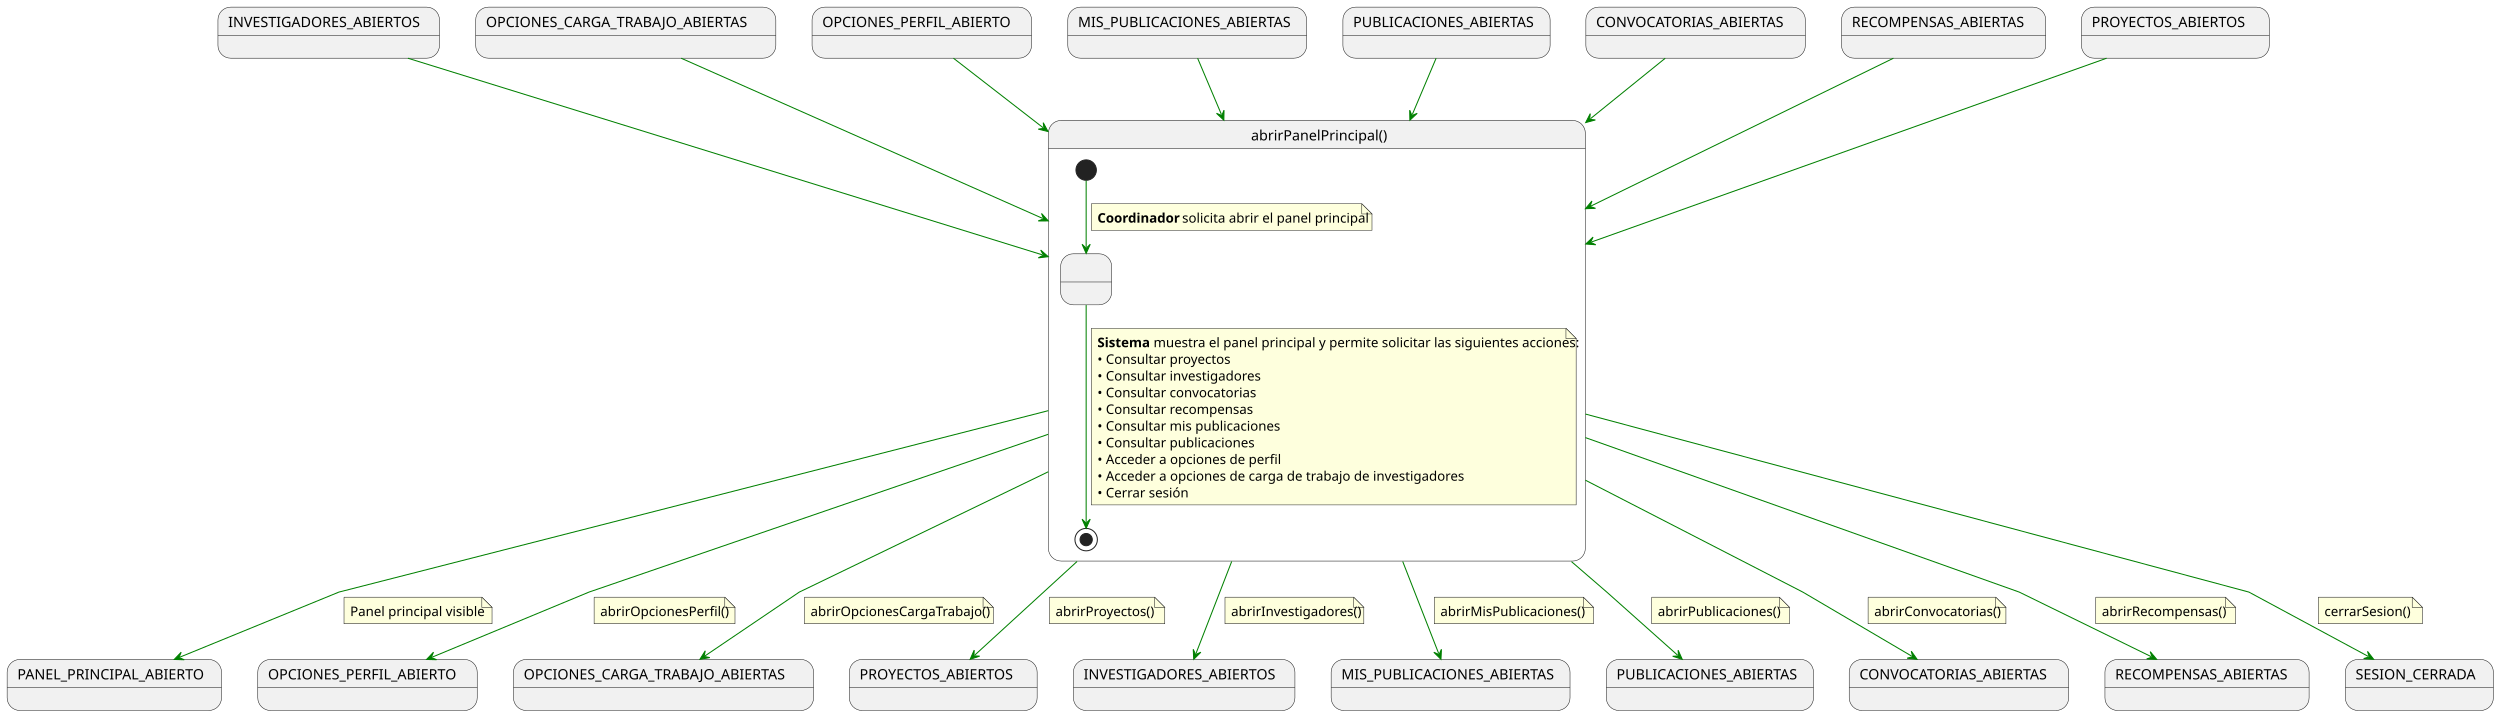
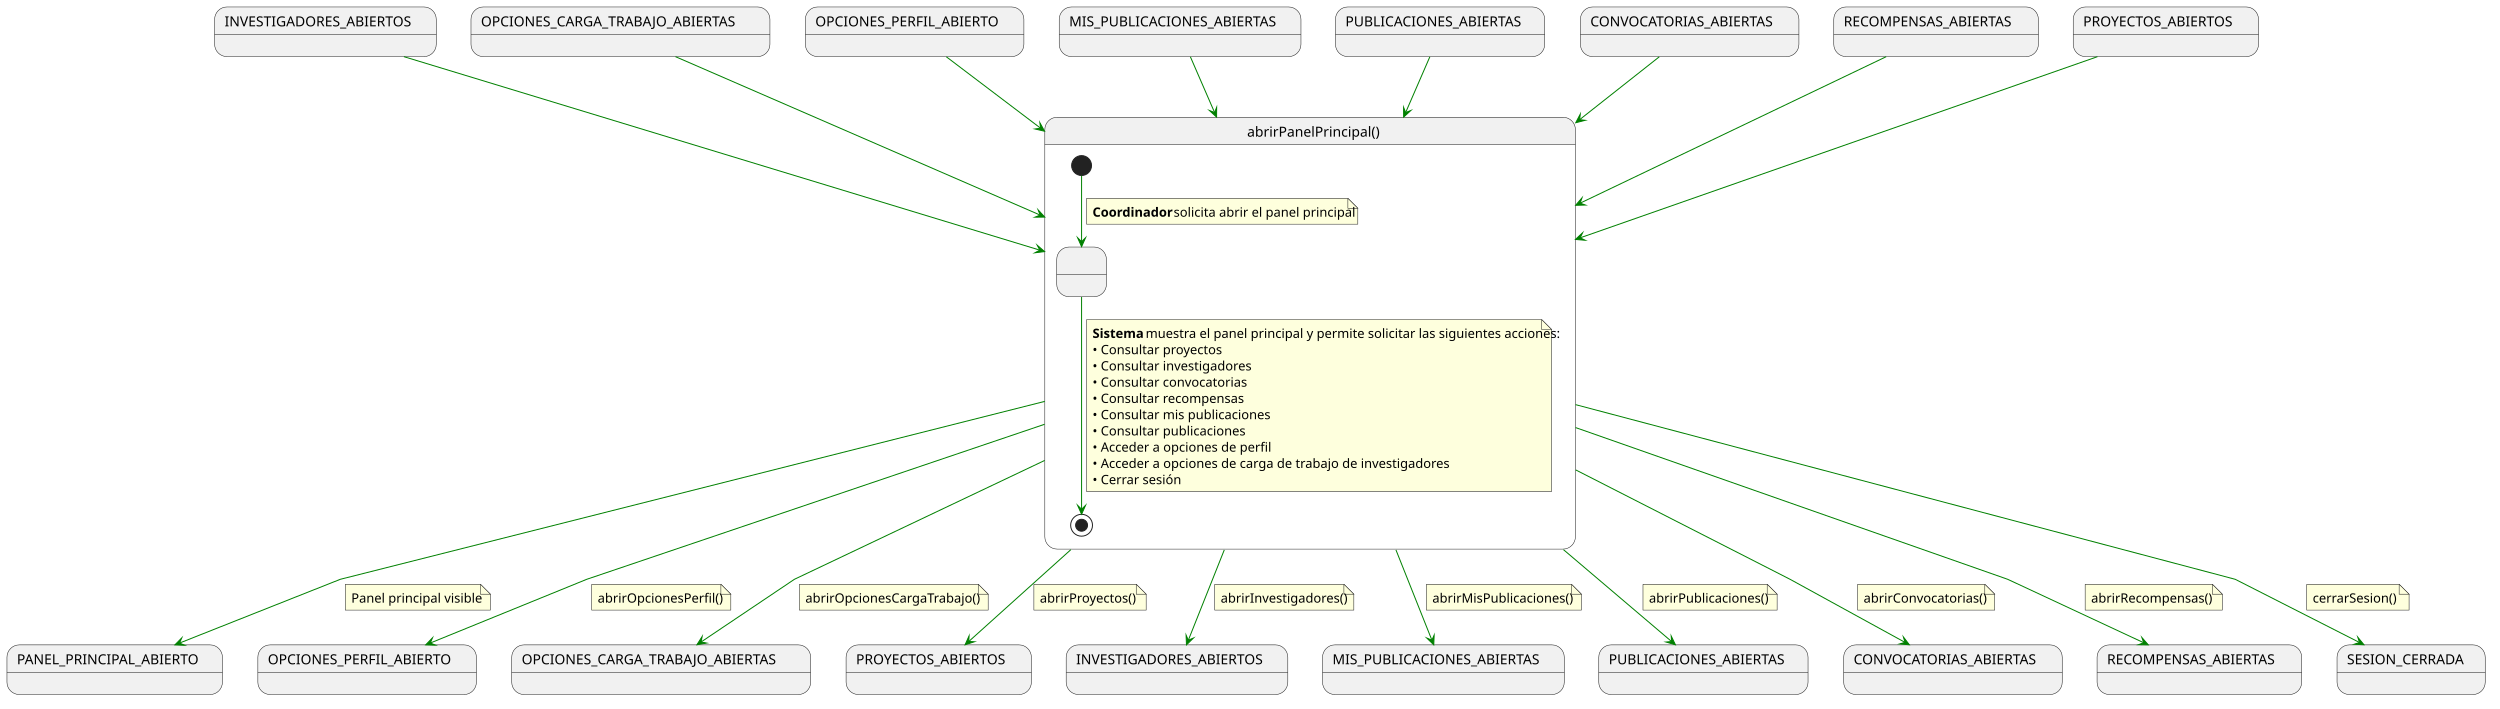
- <svg xmlns="http://www.w3.org/2000/svg" contentStyleType="text/css" height="702px" preserveAspectRatio="none" style="width:2449px;height:702px;background:#FFFFFF;" version="1.1" viewBox="0 0 2449 702" width="2449px" zoomAndPan="magnify">
+ <svg xmlns="http://www.w3.org/2000/svg" contentStyleType="text/css" data-diagram-type="STATE" height="713px" preserveAspectRatio="none" style="width:2516px;height:713px;background:#FFFFFF;" version="1.1" viewBox="0 0 2516 713" width="2516px" zoomAndPan="magnify">
  <defs />
  <g>
-     <g id="in1">
-       <rect fill="#F1F1F1" height="50" rx="12.5" ry="12.5" style="stroke:#181818;stroke-width:0.5;" width="217" x="213.5" y="7" />
-       <line style="stroke:#181818;stroke-width:0.5;" x1="213.5" x2="430.5" y1="34.609" y2="34.609" />
-       <text fill="#000000" font-family="sans-serif" font-size="14" lengthAdjust="spacing" textLength="197" x="223.5" y="26.533">INVESTIGADORES_ABIERTOS</text>
-     </g>
-     <path d="M1039.5,118 L1540.5,118 A12.5,12.5 0 0 1 1553,130.5 L1553,145.609 L1027,145.609 L1027,130.5 A12.5,12.5 0 0 1 1039.5,118 " fill="#F1F1F1" style="stroke:#F1F1F1;stroke-width:1.0;" />
-     <rect fill="none" height="431.609" rx="12.5" ry="12.5" style="stroke:#181818;stroke-width:0.5;" width="526" x="1027" y="118" />
-     <line style="stroke:#181818;stroke-width:0.5;" x1="1027" x2="1553" y1="145.609" y2="145.609" />
-     <text fill="#000000" font-family="sans-serif" font-size="14" lengthAdjust="spacing" textLength="129" x="1225.5" y="137.533">abrirPanelPrincipal()</text>
-     <g id="abrirPanelPrincipal.MostrandoPanel">
-       <rect fill="#F1F1F1" height="50" rx="12.5" ry="12.5" style="stroke:#181818;stroke-width:0.5;" width="50" x="1039" y="248.609" />
-       <line style="stroke:#181818;stroke-width:0.5;" x1="1039" x2="1089" y1="276.219" y2="276.219" />
-       <text fill="#000000" font-family="sans-serif" font-size="14" lengthAdjust="spacing" textLength="4" x="1062" y="268.143"> </text>
-     </g>
-     <ellipse cx="1064" cy="166.609" fill="#222222" rx="10" ry="10" style="stroke:#222222;stroke-width:1.0;" />
-     <ellipse cx="1064" cy="528.609" fill="none" rx="11" ry="11" style="stroke:#222222;stroke-width:1.0;" />
-     <ellipse cx="1064" cy="528.609" fill="#222222" rx="6" ry="6" style="stroke:#222222;stroke-width:1.0;" />
-     <g id="link_*start*abrirPanelPrincipal_MostrandoPanel">
-       <path d="M1064,176.929 C1064,192.789 1064,219.519 1064,242.249 " fill="none" id="*start*abrirPanelPrincipal-to-MostrandoPanel" style="stroke:#008000;stroke-width:1.0;" />
-       <polygon fill="#008000" points="1064,248.249,1068,239.249,1064,243.249,1060,239.249,1064,248.249" style="stroke:#008000;stroke-width:1.0;" />
-       <path d="M1069,199.609 L1069,225.609 L1344,225.609 L1344,209.609 L1334,199.609 L1069,199.609 " fill="#FEFFDD" style="stroke:#181818;stroke-width:0.5;" />
-       <path d="M1334,199.609 L1334,209.609 L1344,209.609 L1334,199.609 " fill="#FEFFDD" style="stroke:#181818;stroke-width:0.5;" />
-       <text fill="#000000" font-family="sans-serif" font-size="13" font-weight="bold" lengthAdjust="spacing" textLength="79" x="1075" y="218.105">Coordinador</text>
-       <text fill="#000000" font-family="sans-serif" font-size="13" lengthAdjust="spacing" textLength="171" x="1158" y="218.105">solicita abrir el panel principal</text>
-     </g>
-     <g id="link_MostrandoPanel_*end*abrirPanelPrincipal">
-       <path d="M1064,298.869 C1064,352.789 1064,474.749 1064,511.549 " fill="none" id="MostrandoPanel-to-*end*abrirPanelPrincipal" style="stroke:#008000;stroke-width:1.0;" />
-       <polygon fill="#008000" points="1064,517.549,1068,508.549,1064,512.549,1060,508.549,1064,517.549" style="stroke:#008000;stroke-width:1.0;" />
-       <path d="M1069,321.609 L1069,494.609 L1544,494.609 L1544,331.609 L1534,321.609 L1069,321.609 " fill="#FEFFDD" style="stroke:#181818;stroke-width:0.5;" />
-       <path d="M1534,321.609 L1534,331.609 L1544,331.609 L1534,321.609 " fill="#FEFFDD" style="stroke:#181818;stroke-width:0.5;" />
-       <text fill="#000000" font-family="sans-serif" font-size="13" font-weight="bold" lengthAdjust="spacing" textLength="51" x="1075" y="340.104">Sistema</text>
-       <text fill="#000000" font-family="sans-serif" font-size="13" lengthAdjust="spacing" textLength="399" x="1130" y="340.104">muestra el panel principal y permite solicitar las siguientes acciones:</text>
-       <text fill="#000000" font-family="sans-serif" font-size="13" lengthAdjust="spacing" textLength="125" x="1075" y="356.456">• Consultar proyectos</text>
-       <text fill="#000000" font-family="sans-serif" font-size="13" lengthAdjust="spacing" textLength="150" x="1075" y="372.808">• Consultar investigadores</text>
-       <text fill="#000000" font-family="sans-serif" font-size="13" lengthAdjust="spacing" textLength="147" x="1075" y="389.159">• Consultar convocatorias</text>
-       <text fill="#000000" font-family="sans-serif" font-size="13" lengthAdjust="spacing" textLength="146" x="1075" y="405.511">• Consultar recompensas</text>
-       <text fill="#000000" font-family="sans-serif" font-size="13" lengthAdjust="spacing" textLength="172" x="1075" y="421.862">• Consultar mis publicaciones</text>
-       <text fill="#000000" font-family="sans-serif" font-size="13" lengthAdjust="spacing" textLength="147" x="1075" y="438.214">• Consultar publicaciones</text>
-       <text fill="#000000" font-family="sans-serif" font-size="13" lengthAdjust="spacing" textLength="173" x="1075" y="454.565">• Acceder a opciones de perfil</text>
-       <text fill="#000000" font-family="sans-serif" font-size="13" lengthAdjust="spacing" textLength="343" x="1075" y="470.917">• Acceder a opciones de carga de trabajo de investigadores</text>
-       <text fill="#000000" font-family="sans-serif" font-size="13" lengthAdjust="spacing" textLength="86" x="1075" y="487.269">• Cerrar sesión</text>
-     </g>
-     <g id="in2">
-       <rect fill="#F1F1F1" height="50" rx="12.5" ry="12.5" style="stroke:#181818;stroke-width:0.5;" width="294" x="466" y="7" />
-       <line style="stroke:#181818;stroke-width:0.5;" x1="466" x2="760" y1="34.609" y2="34.609" />
-       <text fill="#000000" font-family="sans-serif" font-size="14" lengthAdjust="spacing" textLength="274" x="476" y="26.533">OPCIONES_CARGA_TRABAJO_ABIERTAS</text>
-     </g>
-     <g id="in3">
-       <rect fill="#F1F1F1" height="50" rx="12.5" ry="12.5" style="stroke:#181818;stroke-width:0.5;" width="215" x="795.5" y="7" />
-       <line style="stroke:#181818;stroke-width:0.5;" x1="795.5" x2="1010.5" y1="34.609" y2="34.609" />
-       <text fill="#000000" font-family="sans-serif" font-size="14" lengthAdjust="spacing" textLength="195" x="805.5" y="26.533">OPCIONES_PERFIL_ABIERTO</text>
-     </g>
-     <g id="in4">
-       <rect fill="#F1F1F1" height="50" rx="12.5" ry="12.5" style="stroke:#181818;stroke-width:0.5;" width="234" x="1046" y="7" />
-       <line style="stroke:#181818;stroke-width:0.5;" x1="1046" x2="1280" y1="34.609" y2="34.609" />
-       <text fill="#000000" font-family="sans-serif" font-size="14" lengthAdjust="spacing" textLength="214" x="1056" y="26.533">MIS_PUBLICACIONES_ABIERTAS</text>
-     </g>
-     <g id="in5">
-       <rect fill="#F1F1F1" height="50" rx="12.5" ry="12.5" style="stroke:#181818;stroke-width:0.5;" width="203" x="1315.5" y="7" />
-       <line style="stroke:#181818;stroke-width:0.5;" x1="1315.5" x2="1518.5" y1="34.609" y2="34.609" />
-       <text fill="#000000" font-family="sans-serif" font-size="14" lengthAdjust="spacing" textLength="183" x="1325.5" y="26.533">PUBLICACIONES_ABIERTAS</text>
-     </g>
-     <g id="in6">
-       <rect fill="#F1F1F1" height="50" rx="12.5" ry="12.5" style="stroke:#181818;stroke-width:0.5;" width="215" x="1553.5" y="7" />
-       <line style="stroke:#181818;stroke-width:0.5;" x1="1553.5" x2="1768.5" y1="34.609" y2="34.609" />
-       <text fill="#000000" font-family="sans-serif" font-size="14" lengthAdjust="spacing" textLength="195" x="1563.5" y="26.533">CONVOCATORIAS_ABIERTAS</text>
-     </g>
-     <g id="in7">
-       <rect fill="#F1F1F1" height="50" rx="12.5" ry="12.5" style="stroke:#181818;stroke-width:0.5;" width="200" x="1804" y="7" />
-       <line style="stroke:#181818;stroke-width:0.5;" x1="1804" x2="2004" y1="34.609" y2="34.609" />
-       <text fill="#000000" font-family="sans-serif" font-size="14" lengthAdjust="spacing" textLength="180" x="1814" y="26.533">RECOMPENSAS_ABIERTAS</text>
-     </g>
-     <g id="in8">
-       <rect fill="#F1F1F1" height="50" rx="12.5" ry="12.5" style="stroke:#181818;stroke-width:0.5;" width="184" x="2039" y="7" />
-       <line style="stroke:#181818;stroke-width:0.5;" x1="2039" x2="2223" y1="34.609" y2="34.609" />
-       <text fill="#000000" font-family="sans-serif" font-size="14" lengthAdjust="spacing" textLength="164" x="2049" y="26.533">PROYECTOS_ABIERTOS</text>
-     </g>
-     <g id="PANEL_PRINCIPAL_ABIERTO">
-       <rect fill="#F1F1F1" height="50" rx="12.5" ry="12.5" style="stroke:#181818;stroke-width:0.5;" width="210" x="7" y="646" />
-       <line style="stroke:#181818;stroke-width:0.5;" x1="7" x2="217" y1="673.609" y2="673.609" />
-       <text fill="#000000" font-family="sans-serif" font-size="14" lengthAdjust="spacing" textLength="190" x="17" y="665.533">PANEL_PRINCIPAL_ABIERTO</text>
-     </g>
-     <g id="OPCIONES_PERFIL_ABIERTO">
-       <rect fill="#F1F1F1" height="50" rx="12.5" ry="12.5" style="stroke:#181818;stroke-width:0.5;" width="215" x="252.5" y="646" />
-       <line style="stroke:#181818;stroke-width:0.5;" x1="252.5" x2="467.5" y1="673.609" y2="673.609" />
-       <text fill="#000000" font-family="sans-serif" font-size="14" lengthAdjust="spacing" textLength="195" x="262.5" y="665.533">OPCIONES_PERFIL_ABIERTO</text>
-     </g>
-     <g id="OPCIONES_CARGA_TRABAJO_ABIERTAS">
-       <rect fill="#F1F1F1" height="50" rx="12.5" ry="12.5" style="stroke:#181818;stroke-width:0.5;" width="294" x="503" y="646" />
-       <line style="stroke:#181818;stroke-width:0.5;" x1="503" x2="797" y1="673.609" y2="673.609" />
-       <text fill="#000000" font-family="sans-serif" font-size="14" lengthAdjust="spacing" textLength="274" x="513" y="665.533">OPCIONES_CARGA_TRABAJO_ABIERTAS</text>
-     </g>
-     <g id="PROYECTOS_ABIERTOS">
-       <rect fill="#F1F1F1" height="50" rx="12.5" ry="12.5" style="stroke:#181818;stroke-width:0.5;" width="184" x="832" y="646" />
-       <line style="stroke:#181818;stroke-width:0.5;" x1="832" x2="1016" y1="673.609" y2="673.609" />
-       <text fill="#000000" font-family="sans-serif" font-size="14" lengthAdjust="spacing" textLength="164" x="842" y="665.533">PROYECTOS_ABIERTOS</text>
-     </g>
-     <g id="INVESTIGADORES_ABIERTOS">
-       <rect fill="#F1F1F1" height="50" rx="12.5" ry="12.5" style="stroke:#181818;stroke-width:0.5;" width="217" x="1051.5" y="646" />
-       <line style="stroke:#181818;stroke-width:0.5;" x1="1051.5" x2="1268.5" y1="673.609" y2="673.609" />
-       <text fill="#000000" font-family="sans-serif" font-size="14" lengthAdjust="spacing" textLength="197" x="1061.5" y="665.533">INVESTIGADORES_ABIERTOS</text>
-     </g>
-     <g id="MIS_PUBLICACIONES_ABIERTAS">
-       <rect fill="#F1F1F1" height="50" rx="12.5" ry="12.5" style="stroke:#181818;stroke-width:0.5;" width="234" x="1304" y="646" />
-       <line style="stroke:#181818;stroke-width:0.5;" x1="1304" x2="1538" y1="673.609" y2="673.609" />
-       <text fill="#000000" font-family="sans-serif" font-size="14" lengthAdjust="spacing" textLength="214" x="1314" y="665.533">MIS_PUBLICACIONES_ABIERTAS</text>
-     </g>
-     <g id="PUBLICACIONES_ABIERTAS">
-       <rect fill="#F1F1F1" height="50" rx="12.5" ry="12.5" style="stroke:#181818;stroke-width:0.5;" width="203" x="1573.5" y="646" />
-       <line style="stroke:#181818;stroke-width:0.5;" x1="1573.5" x2="1776.5" y1="673.609" y2="673.609" />
-       <text fill="#000000" font-family="sans-serif" font-size="14" lengthAdjust="spacing" textLength="183" x="1583.5" y="665.533">PUBLICACIONES_ABIERTAS</text>
-     </g>
-     <g id="CONVOCATORIAS_ABIERTAS">
-       <rect fill="#F1F1F1" height="50" rx="12.5" ry="12.5" style="stroke:#181818;stroke-width:0.5;" width="215" x="1811.5" y="646" />
-       <line style="stroke:#181818;stroke-width:0.5;" x1="1811.5" x2="2026.5" y1="673.609" y2="673.609" />
-       <text fill="#000000" font-family="sans-serif" font-size="14" lengthAdjust="spacing" textLength="195" x="1821.5" y="665.533">CONVOCATORIAS_ABIERTAS</text>
-     </g>
-     <g id="RECOMPENSAS_ABIERTAS">
-       <rect fill="#F1F1F1" height="50" rx="12.5" ry="12.5" style="stroke:#181818;stroke-width:0.5;" width="200" x="2062" y="646" />
-       <line style="stroke:#181818;stroke-width:0.5;" x1="2062" x2="2262" y1="673.609" y2="673.609" />
-       <text fill="#000000" font-family="sans-serif" font-size="14" lengthAdjust="spacing" textLength="180" x="2072" y="665.533">RECOMPENSAS_ABIERTAS</text>
-     </g>
-     <g id="SESION_CERRADA">
-       <rect fill="#F1F1F1" height="50" rx="12.5" ry="12.5" style="stroke:#181818;stroke-width:0.5;" width="145" x="2297.5" y="646" />
-       <line style="stroke:#181818;stroke-width:0.5;" x1="2297.5" x2="2442.5" y1="673.609" y2="673.609" />
-       <text fill="#000000" font-family="sans-serif" font-size="14" lengthAdjust="spacing" textLength="125" x="2307.5" y="665.533">SESION_CERRADA</text>
-     </g>
-     <g id="link_in1_abrirPanelPrincipal">
-       <path d="M399.58,57.04 C534,98.7 810.299,184.334 1021.149,249.674 " fill="none" id="in1-to-abrirPanelPrincipal" style="stroke:#008000;stroke-width:1.0;" />
-       <polygon fill="#008000" points="1026.88,251.45,1019.467,244.965,1022.104,249.97,1017.099,252.607,1026.88,251.45" style="stroke:#008000;stroke-width:1.0;" />
-     </g>
-     <g id="link_in2_abrirPanelPrincipal">
-       <path d="M667.26,57.04 C745.23,91.59 888.725,155.179 1021.414,213.979 " fill="none" id="in2-to-abrirPanelPrincipal" style="stroke:#008000;stroke-width:1.0;" />
-       <polygon fill="#008000" points="1026.9,216.41,1020.292,209.107,1022.329,214.384,1017.051,216.421,1026.9,216.41" style="stroke:#008000;stroke-width:1.0;" />
-     </g>
-     <g id="link_in3_abrirPanelPrincipal">
-       <path d="M934.02,57.04 C956.62,74.56 984.908,96.494 1021.878,125.154 " fill="none" id="in3-to-abrirPanelPrincipal" style="stroke:#008000;stroke-width:1.0;" />
-       <polygon fill="#008000" points="1026.62,128.83,1021.958,120.154,1022.668,125.767,1017.056,126.477,1026.62,128.83" style="stroke:#008000;stroke-width:1.0;" />
-     </g>
-     <g id="link_in4_abrirPanelPrincipal">
-       <path d="M1173.18,57.04 C1179.62,72.27 1186.323,88.074 1196.533,112.214 " fill="none" id="in4-to-abrirPanelPrincipal" style="stroke:#008000;stroke-width:1.0;" />
-       <polygon fill="#008000" points="1198.87,117.74,1199.048,107.893,1196.922,113.135,1191.68,111.009,1198.87,117.74" style="stroke:#008000;stroke-width:1.0;" />
-     </g>
-     <g id="link_in5_abrirPanelPrincipal">
-       <path d="M1406.82,57.04 C1400.38,72.27 1393.677,88.074 1383.467,112.214 " fill="none" id="in5-to-abrirPanelPrincipal" style="stroke:#008000;stroke-width:1.0;" />
-       <polygon fill="#008000" points="1381.13,117.74,1388.32,111.009,1383.078,113.135,1380.952,107.893,1381.13,117.74" style="stroke:#008000;stroke-width:1.0;" />
-     </g>
-     <g id="link_in6_abrirPanelPrincipal">
-       <path d="M1631.27,57.04 C1611.84,72.75 1589.025,91.197 1558.005,116.287 " fill="none" id="in6-to-abrirPanelPrincipal" style="stroke:#008000;stroke-width:1.0;" />
-       <polygon fill="#008000" points="1553.34,120.06,1562.853,117.51,1557.227,116.916,1557.822,111.29,1553.34,120.06" style="stroke:#008000;stroke-width:1.0;" />
-     </g>
-     <g id="link_in7_abrirPanelPrincipal">
-       <path d="M1854.79,57.04 C1788.84,89.27 1672.271,146.226 1558.521,201.806 " fill="none" id="in7-to-abrirPanelPrincipal" style="stroke:#008000;stroke-width:1.0;" />
-       <polygon fill="#008000" points="1553.13,204.44,1562.972,204.083,1557.622,202.245,1559.46,196.895,1553.13,204.44" style="stroke:#008000;stroke-width:1.0;" />
-     </g>
-     <g id="link_in8_abrirPanelPrincipal">
-       <path d="M2063.6,57.04 C1954.07,96.11 1737.401,173.404 1559.081,237.014 " fill="none" id="in8-to-abrirPanelPrincipal" style="stroke:#008000;stroke-width:1.0;" />
-       <polygon fill="#008000" points="1553.43,239.03,1563.251,239.774,1558.139,237.35,1560.563,232.239,1553.43,239.03" style="stroke:#008000;stroke-width:1.0;" />
-     </g>
-     <g id="link_abrirPanelPrincipal_PANEL_PRINCIPAL_ABIERTO">
-       <path d="M1026.96,402.27 C743.35,474.8 332,580 332,580 C332,580 241.393,617.068 176.223,643.728 " fill="none" id="abrirPanelPrincipal-to-PANEL_PRINCIPAL_ABIERTO" style="stroke:#008000;stroke-width:1.0;" />
-       <polygon fill="#008000" points="170.67,646,180.514,646.295,175.298,644.107,177.485,638.89,170.67,646" style="stroke:#008000;stroke-width:1.0;" />
-       <path d="M337,585 L337,611 L482,611 L482,595 L472,585 L337,585 " fill="#FEFFDD" style="stroke:#181818;stroke-width:0.5;" />
-       <path d="M472,585 L472,595 L482,595 L472,585 " fill="#FEFFDD" style="stroke:#181818;stroke-width:0.5;" />
-       <text fill="#000000" font-family="sans-serif" font-size="13" lengthAdjust="spacing" textLength="124" x="343" y="603.495">Panel principal visible</text>
-     </g>
-     <g id="link_abrirPanelPrincipal_OPCIONES_PERFIL_ABIERTO">
-       <path d="M1026.78,425.45 C823.63,495.25 577,580 577,580 C577,580 487.692,617.041 423.412,643.701 " fill="none" id="abrirPanelPrincipal-to-OPCIONES_PERFIL_ABIERTO" style="stroke:#008000;stroke-width:1.0;" />
-       <polygon fill="#008000" points="417.87,646,427.716,646.247,422.488,644.085,424.651,638.857,417.87,646" style="stroke:#008000;stroke-width:1.0;" />
-       <path d="M582,585 L582,611 L720,611 L720,595 L710,585 L582,585 " fill="#FEFFDD" style="stroke:#181818;stroke-width:0.5;" />
-       <path d="M710,585 L710,595 L720,595 L710,585 " fill="#FEFFDD" style="stroke:#181818;stroke-width:0.5;" />
-       <text fill="#000000" font-family="sans-serif" font-size="13" lengthAdjust="spacing" textLength="117" x="588" y="603.495">abrirOpcionesPerfil()</text>
-     </g>
-     <g id="link_abrirPanelPrincipal_OPCIONES_CARGA_TRABAJO_ABIERTAS">
-       <path d="M1026.85,462.16 C903.4,521.82 783,580 783,580 C783,580 730.009,615.857 690.609,642.518 " fill="none" id="abrirPanelPrincipal-to-OPCIONES_CARGA_TRABAJO_ABIERTAS" style="stroke:#008000;stroke-width:1.0;" />
-       <polygon fill="#008000" points="685.64,645.88,695.336,644.149,689.781,643.078,690.852,637.523,685.64,645.88" style="stroke:#008000;stroke-width:1.0;" />
-       <path d="M788,585 L788,611 L973,611 L973,595 L963,585 L788,585 " fill="#FEFFDD" style="stroke:#181818;stroke-width:0.5;" />
-       <path d="M963,585 L963,595 L973,595 L963,585 " fill="#FEFFDD" style="stroke:#181818;stroke-width:0.5;" />
-       <text fill="#000000" font-family="sans-serif" font-size="13" lengthAdjust="spacing" textLength="164" x="794" y="603.495">abrirOpcionesCargaTrabajo()</text>
-     </g>
-     <g id="link_abrirPanelPrincipal_PROYECTOS_ABIERTOS">
-       <path d="M1055.1,550 C1012.78,588.74 978.926,619.729 954.806,641.809 " fill="none" id="abrirPanelPrincipal-to-PROYECTOS_ABIERTOS" style="stroke:#008000;stroke-width:1.0;" />
-       <polygon fill="#008000" points="950.38,645.86,959.719,642.733,954.068,642.484,954.318,636.832,950.38,645.86" style="stroke:#008000;stroke-width:1.0;" />
-       <path d="M1028,585 L1028,611 L1141,611 L1141,595 L1131,585 L1028,585 " fill="#FEFFDD" style="stroke:#181818;stroke-width:0.5;" />
-       <path d="M1131,585 L1131,595 L1141,595 L1131,585 " fill="#FEFFDD" style="stroke:#181818;stroke-width:0.5;" />
-       <text fill="#000000" font-family="sans-serif" font-size="13" lengthAdjust="spacing" textLength="92" x="1034" y="603.495">abrirProyectos()</text>
-     </g>
-     <g id="link_abrirPanelPrincipal_INVESTIGADORES_ABIERTOS">
-       <path d="M1206.57,550 C1191.53,588.74 1180.111,618.187 1171.541,640.266 " fill="none" id="abrirPanelPrincipal-to-INVESTIGADORES_ABIERTOS" style="stroke:#008000;stroke-width:1.0;" />
-       <polygon fill="#008000" points="1169.37,645.86,1176.355,638.917,1171.179,641.199,1168.898,636.023,1169.37,645.86" style="stroke:#008000;stroke-width:1.0;" />
-       <path d="M1200,585 L1200,611 L1336,611 L1336,595 L1326,585 L1200,585 " fill="#FEFFDD" style="stroke:#181818;stroke-width:0.5;" />
-       <path d="M1326,585 L1326,595 L1336,595 L1326,585 " fill="#FEFFDD" style="stroke:#181818;stroke-width:0.5;" />
-       <text fill="#000000" font-family="sans-serif" font-size="13" lengthAdjust="spacing" textLength="115" x="1206" y="603.495">abrirInvestigadores()</text>
-     </g>
-     <g id="link_abrirPanelPrincipal_MIS_PUBLICACIONES_ABIERTAS">
-       <path d="M1374.08,550 C1389.22,588.74 1400.746,618.192 1409.376,640.272 " fill="none" id="abrirPanelPrincipal-to-MIS_PUBLICACIONES_ABIERTAS" style="stroke:#008000;stroke-width:1.0;" />
-       <polygon fill="#008000" points="1411.56,645.86,1412.009,636.021,1409.74,641.203,1404.558,638.934,1411.56,645.86" style="stroke:#008000;stroke-width:1.0;" />
-       <path d="M1405,585 L1405,611 L1561,611 L1561,595 L1551,585 L1405,585 " fill="#FEFFDD" style="stroke:#181818;stroke-width:0.5;" />
-       <path d="M1551,585 L1551,595 L1561,595 L1551,585 " fill="#FEFFDD" style="stroke:#181818;stroke-width:0.5;" />
-       <text fill="#000000" font-family="sans-serif" font-size="13" lengthAdjust="spacing" textLength="135" x="1411" y="603.495">abrirMisPublicaciones()</text>
-     </g>
-     <g id="link_abrirPanelPrincipal_PUBLICACIONES_ABIERTAS">
-       <path d="M1539.46,550.2 C1560.53,568.38 1574,580 1574,580 C1574,580 1613.541,615.228 1643.451,641.888 " fill="none" id="abrirPanelPrincipal-to-PUBLICACIONES_ABIERTAS" style="stroke:#008000;stroke-width:1.0;" />
-       <polygon fill="#008000" points="1647.93,645.88,1643.873,636.905,1644.197,642.553,1638.55,642.878,1647.93,645.88" style="stroke:#008000;stroke-width:1.0;" />
-       <path d="M1618,585 L1618,611 L1753,611 L1753,595 L1743,585 L1618,585 " fill="#FEFFDD" style="stroke:#181818;stroke-width:0.5;" />
-       <path d="M1743,585 L1743,595 L1753,595 L1743,585 " fill="#FEFFDD" style="stroke:#181818;stroke-width:0.5;" />
-       <text fill="#000000" font-family="sans-serif" font-size="13" lengthAdjust="spacing" textLength="114" x="1624" y="603.495">abrirPublicaciones()</text>
-     </g>
-     <g id="link_abrirPanelPrincipal_CONVOCATORIAS_ABIERTAS">
-       <path d="M1553.06,470.4 C1663.15,527.06 1766,580 1766,580 C1766,580 1827.508,616.178 1872.829,642.838 " fill="none" id="abrirPanelPrincipal-to-CONVOCATORIAS_ABIERTAS" style="stroke:#008000;stroke-width:1.0;" />
-       <polygon fill="#008000" points="1878,645.88,1872.271,637.869,1873.69,643.345,1868.215,644.764,1878,645.88" style="stroke:#008000;stroke-width:1.0;" />
-       <path d="M1830,585 L1830,611 L1965,611 L1965,595 L1955,585 L1830,585 " fill="#FEFFDD" style="stroke:#181818;stroke-width:0.5;" />
-       <path d="M1955,585 L1955,595 L1965,595 L1955,585 " fill="#FEFFDD" style="stroke:#181818;stroke-width:0.5;" />
-       <text fill="#000000" font-family="sans-serif" font-size="13" lengthAdjust="spacing" textLength="114" x="1836" y="603.495">abrirConvocatorias()</text>
-     </g>
-     <g id="link_abrirPanelPrincipal_RECOMPENSAS_ABIERTAS">
-       <path d="M1553.05,428.67 C1747.27,497.84 1978,580 1978,580 C1978,580 2052.8,616.583 2107.3,643.244 " fill="none" id="abrirPanelPrincipal-to-RECOMPENSAS_ABIERTAS" style="stroke:#008000;stroke-width:1.0;" />
-       <polygon fill="#008000" points="2112.69,645.88,2106.363,638.332,2108.199,643.683,2102.848,645.518,2112.69,645.88" style="stroke:#008000;stroke-width:1.0;" />
-       <path d="M2053,585 L2053,611 L2190,611 L2190,595 L2180,585 L2053,585 " fill="#FEFFDD" style="stroke:#181818;stroke-width:0.5;" />
-       <path d="M2180,585 L2180,595 L2190,595 L2180,585 " fill="#FEFFDD" style="stroke:#181818;stroke-width:0.5;" />
-       <text fill="#000000" font-family="sans-serif" font-size="13" lengthAdjust="spacing" textLength="116" x="2059" y="603.495">abrirRecompensas()</text>
-     </g>
-     <g id="link_abrirPanelPrincipal_SESION_CERRADA">
-       <path d="M1553.16,405.62 C1822.86,477.99 2203,580 2203,580 C2203,580 2270.498,616.374 2319.968,643.034 " fill="none" id="abrirPanelPrincipal-to-SESION_CERRADA" style="stroke:#008000;stroke-width:1.0;" />
-       <polygon fill="#008000" points="2325.25,645.88,2319.225,638.089,2320.849,643.508,2315.43,645.132,2325.25,645.88" style="stroke:#008000;stroke-width:1.0;" />
-       <path d="M2271,585 L2271,611 L2373,611 L2373,595 L2363,585 L2271,585 " fill="#FEFFDD" style="stroke:#181818;stroke-width:0.5;" />
-       <path d="M2363,585 L2363,595 L2373,595 L2363,585 " fill="#FEFFDD" style="stroke:#181818;stroke-width:0.5;" />
-       <text fill="#000000" font-family="sans-serif" font-size="13" lengthAdjust="spacing" textLength="81" x="2277" y="603.495">cerrarSesion()</text>
+     <g class="entity" data-qualified-name="in1" data-source-line="3" id="ent0001">
+       <rect fill="#F1F1F1" height="50" rx="12.5" ry="12.5" style="stroke:#181818;stroke-width:0.5;" width="223.048" x="216" y="7" />
+       <line style="stroke:#181818;stroke-width:0.5;" x1="216" x2="439.048" y1="34.609" y2="34.609" />
+       <text fill="#000000" font-family="sans-serif" font-size="14" lengthAdjust="spacing" textLength="203.048" x="226" y="26.533">INVESTIGADORES_ABIERTOS</text>
+     </g>
+     <g class="entity" data-qualified-name="in2" data-source-line="6" id="ent0002">
+       <rect fill="#F1F1F1" height="50" rx="12.5" ry="12.5" style="stroke:#181818;stroke-width:0.5;" width="300.854" x="474" y="7" />
+       <line style="stroke:#181818;stroke-width:0.5;" x1="474" x2="774.855" y1="34.609" y2="34.609" />
+       <text fill="#000000" font-family="sans-serif" font-size="14" lengthAdjust="spacing" textLength="280.854" x="484" y="26.533">OPCIONES_CARGA_TRABAJO_ABIERTAS</text>
+     </g>
+     <g class="entity" data-qualified-name="in3" data-source-line="9" id="ent0003">
+       <rect fill="#F1F1F1" height="50" rx="12.5" ry="12.5" style="stroke:#181818;stroke-width:0.5;" width="219.944" x="810.5" y="7" />
+       <line style="stroke:#181818;stroke-width:0.5;" x1="810.5" x2="1030.444" y1="34.609" y2="34.609" />
+       <text fill="#000000" font-family="sans-serif" font-size="14" lengthAdjust="spacing" textLength="199.944" x="820.5" y="26.533">OPCIONES_PERFIL_ABIERTO</text>
+     </g>
+     <g class="entity" data-qualified-name="in4" data-source-line="12" id="ent0004">
+       <rect fill="#F1F1F1" height="50" rx="12.5" ry="12.5" style="stroke:#181818;stroke-width:0.5;" width="243.289" x="1066" y="7" />
+       <line style="stroke:#181818;stroke-width:0.5;" x1="1066" x2="1309.289" y1="34.609" y2="34.609" />
+       <text fill="#000000" font-family="sans-serif" font-size="14" lengthAdjust="spacing" textLength="223.289" x="1076" y="26.533">MIS_PUBLICACIONES_ABIERTAS</text>
+     </g>
+     <g class="entity" data-qualified-name="in5" data-source-line="15" id="ent0005">
+       <rect fill="#F1F1F1" height="50" rx="12.5" ry="12.5" style="stroke:#181818;stroke-width:0.5;" width="210.613" x="1344" y="7" />
+       <line style="stroke:#181818;stroke-width:0.5;" x1="1344" x2="1554.613" y1="34.609" y2="34.609" />
+       <text fill="#000000" font-family="sans-serif" font-size="14" lengthAdjust="spacing" textLength="190.613" x="1354" y="26.533">PUBLICACIONES_ABIERTAS</text>
+     </g>
+     <g class="entity" data-qualified-name="in6" data-source-line="18" id="ent0006">
+       <rect fill="#F1F1F1" height="50" rx="12.5" ry="12.5" style="stroke:#181818;stroke-width:0.5;" width="219.931" x="1590.5" y="7" />
+       <line style="stroke:#181818;stroke-width:0.5;" x1="1590.5" x2="1810.431" y1="34.609" y2="34.609" />
+       <text fill="#000000" font-family="sans-serif" font-size="14" lengthAdjust="spacing" textLength="199.931" x="1600.5" y="26.533">CONVOCATORIAS_ABIERTAS</text>
+     </g>
+     <g class="entity" data-qualified-name="in7" data-source-line="21" id="ent0007">
+       <rect fill="#F1F1F1" height="50" rx="12.5" ry="12.5" style="stroke:#181818;stroke-width:0.5;" width="205.938" x="1845.5" y="7" />
+       <line style="stroke:#181818;stroke-width:0.5;" x1="1845.5" x2="2051.438" y1="34.609" y2="34.609" />
+       <text fill="#000000" font-family="sans-serif" font-size="14" lengthAdjust="spacing" textLength="185.938" x="1855.5" y="26.533">RECOMPENSAS_ABIERTAS</text>
+     </g>
+     <g class="entity" data-qualified-name="in8" data-source-line="24" id="ent0008">
+       <rect fill="#F1F1F1" height="50" rx="12.5" ry="12.5" style="stroke:#181818;stroke-width:0.5;" width="186.482" x="2086.5" y="7" />
+       <line style="stroke:#181818;stroke-width:0.5;" x1="2086.5" x2="2272.982" y1="34.609" y2="34.609" />
+       <text fill="#000000" font-family="sans-serif" font-size="14" lengthAdjust="spacing" textLength="166.482" x="2096.5" y="26.533">PROYECTOS_ABIERTOS</text>
+     </g>
+     <g class="entity" data-qualified-name="abrirPanelPrincipal" data-source-line="28" id="ent0009">
+       <path d="M1064,118 L1573,118 A12.5,12.5 0 0 1 1585.5,130.5 L1585.5,145.609 L1051.5,145.609 L1051.5,130.5 A12.5,12.5 0 0 1 1064,118" fill="#F1F1F1" />
+       <rect fill="none" height="434.609" rx="12.5" ry="12.5" style="stroke:#181818;stroke-width:0.5;" width="534" x="1051.5" y="118" />
+       <line style="stroke:#181818;stroke-width:0.5;" x1="1051.5" x2="1585.5" y1="145.609" y2="145.609" />
+       <text fill="#000000" font-family="sans-serif" font-size="14" lengthAdjust="spacing" textLength="126.827" x="1255.086" y="137.533">abrirPanelPrincipal()</text>
+       <g class="entity" data-qualified-name="abrirPanelPrincipal.MostrandoPanel" data-source-line="30" id="ent0010">
+         <rect fill="#F1F1F1" height="50" rx="12.5" ry="12.5" style="stroke:#181818;stroke-width:0.5;" width="50" x="1063.5" y="248.609" />
+         <line style="stroke:#181818;stroke-width:0.5;" x1="1063.5" x2="1113.5" y1="276.219" y2="276.219" />
+         <text fill="#000000" font-family="sans-serif" font-size="14" lengthAdjust="spacing" textLength="3.89" x="1086.555" y="268.143"> </text>
+       </g>
+       <g class="start_entity" data-qualified-name="abrirPanelPrincipal..start.abrirPanelPrincipal" data-source-line="32" id="ent0019">
+         <ellipse cx="1088.5" cy="166.609" fill="#222222" rx="10" ry="10" style="stroke:#222222;stroke-width:1;" />
+       </g>
+       <g class="end_entity" data-qualified-name="abrirPanelPrincipal..end.abrirPanelPrincipal" data-source-line="37" id="ent0021">
+         <ellipse cx="1088.5" cy="528.609" fill="none" rx="11" ry="11" style="stroke:#222222;stroke-width:1;" />
+         <ellipse cx="1088.5" cy="528.609" fill="#222222" rx="6" ry="6" style="stroke:#222222;stroke-width:1;" />
+       </g>
+       <g class="link" data-entity-1="ent0019" data-entity-2="ent0010" data-link-type="dependency" data-source-line="32" id="lnk20">
+         <path d="M1088.5,176.929 C1088.5,192.789 1088.5,220.519 1088.5,243.249" fill="none" id="*start*abrirPanelPrincipal-to-MostrandoPanel" style="stroke:#008000;stroke-width:1;" />
+         <polygon fill="#008000" points="1088.5,248.249,1092.5,239.249,1088.5,243.249,1084.5,239.249,1088.5,248.249" style="stroke:#008000;stroke-width:1;stroke-linejoin:miter;stroke-miterlimit:10;" />
+         <path d="M1093.5,199.609 L1093.5,225.609 L1366.5,225.609 L1366.5,209.609 L1356.5,199.609 L1093.5,199.609" fill="#FEFFDD" style="stroke:#181818;stroke-width:0.5;" />
+         <path d="M1356.5,199.609 L1356.5,209.609 L1366.5,209.609 L1356.5,199.609" fill="#FEFFDD" style="stroke:#181818;stroke-width:0.5;" />
+         <text fill="#000000" font-family="sans-serif" font-size="13" font-weight="700" lengthAdjust="spacing" textLength="77.994" x="1099.5" y="218.105">Coordinador</text>
+         <text fill="#000000" font-family="sans-serif" font-size="13" lengthAdjust="spacing" textLength="170.53" x="1181.105" y="218.105">solicita abrir el panel principal</text>
+       </g>
+       <g class="link" data-entity-1="ent0010" data-entity-2="ent0021" data-link-type="dependency" data-source-line="37" id="lnk22">
+         <path d="M1088.5,298.869 C1088.5,352.789 1088.5,475.749 1088.5,512.549" fill="none" id="MostrandoPanel-to-*end*abrirPanelPrincipal" style="stroke:#008000;stroke-width:1;" />
+         <polygon fill="#008000" points="1088.5,517.549,1092.5,508.549,1088.5,512.549,1084.5,508.549,1088.5,517.549" style="stroke:#008000;stroke-width:1;stroke-linejoin:miter;stroke-miterlimit:10;" />
+         <path d="M1093.5,321.609 L1093.5,494.609 L1561.5,494.609 L1561.5,331.609 L1551.5,321.609 L1093.5,321.609" fill="#FEFFDD" style="stroke:#181818;stroke-width:0.5;" />
+         <path d="M1551.5,321.609 L1551.5,331.609 L1561.5,331.609 L1551.5,321.609" fill="#FEFFDD" style="stroke:#181818;stroke-width:0.5;" />
+         <text fill="#000000" font-family="sans-serif" font-size="13" font-weight="700" lengthAdjust="spacing" textLength="49.861" x="1099.5" y="340.104">Sistema</text>
+         <text fill="#000000" font-family="sans-serif" font-size="13" lengthAdjust="spacing" textLength="393.796" x="1152.973" y="340.104">muestra el panel principal y permite solicitar las siguientes acciones:</text>
+         <text fill="#000000" font-family="sans-serif" font-size="13" lengthAdjust="spacing" textLength="124.503" x="1099.5" y="356.456">• Consultar proyectos</text>
+         <text fill="#000000" font-family="sans-serif" font-size="13" lengthAdjust="spacing" textLength="151.969" x="1099.5" y="372.808">• Consultar investigadores</text>
+         <text fill="#000000" font-family="sans-serif" font-size="13" lengthAdjust="spacing" textLength="148.351" x="1099.5" y="389.159">• Consultar convocatorias</text>
+         <text fill="#000000" font-family="sans-serif" font-size="13" lengthAdjust="spacing" textLength="146.18" x="1099.5" y="405.511">• Consultar recompensas</text>
+         <text fill="#000000" font-family="sans-serif" font-size="13" lengthAdjust="spacing" textLength="170.746" x="1099.5" y="421.862">• Consultar mis publicaciones</text>
+         <text fill="#000000" font-family="sans-serif" font-size="13" lengthAdjust="spacing" textLength="146.917" x="1099.5" y="438.214">• Consultar publicaciones</text>
+         <text fill="#000000" font-family="sans-serif" font-size="13" lengthAdjust="spacing" textLength="172.935" x="1099.5" y="454.565">• Acceder a opciones de perfil</text>
+         <text fill="#000000" font-family="sans-serif" font-size="13" lengthAdjust="spacing" textLength="344.221" x="1099.5" y="470.917">• Acceder a opciones de carga de trabajo de investigadores</text>
+         <text fill="#000000" font-family="sans-serif" font-size="13" lengthAdjust="spacing" textLength="86.918" x="1099.5" y="487.269">• Cerrar sesión</text>
+       </g>
+     </g>
+     <g class="entity" data-qualified-name="PANEL_PRINCIPAL_ABIERTO" data-source-line="52" id="ent0023">
+       <rect fill="#F1F1F1" height="50" rx="12.5" ry="12.5" style="stroke:#181818;stroke-width:0.5;" width="216.848" x="7" y="649" />
+       <line style="stroke:#181818;stroke-width:0.5;" x1="7" x2="223.848" y1="676.609" y2="676.609" />
+       <text fill="#000000" font-family="sans-serif" font-size="14" lengthAdjust="spacing" textLength="196.848" x="17" y="668.533">PANEL_PRINCIPAL_ABIERTO</text>
+     </g>
+     <g class="entity" data-qualified-name="OPCIONES_PERFIL_ABIERTO" data-source-line="57" id="ent0025">
+       <rect fill="#F1F1F1" height="50" rx="12.5" ry="12.5" style="stroke:#181818;stroke-width:0.5;" width="219.944" x="259.5" y="649" />
+       <line style="stroke:#181818;stroke-width:0.5;" x1="259.5" x2="479.444" y1="676.609" y2="676.609" />
+       <text fill="#000000" font-family="sans-serif" font-size="14" lengthAdjust="spacing" textLength="199.944" x="269.5" y="668.533">OPCIONES_PERFIL_ABIERTO</text>
+     </g>
+     <g class="entity" data-qualified-name="OPCIONES_CARGA_TRABAJO_ABIERTAS" data-source-line="62" id="ent0027">
+       <rect fill="#F1F1F1" height="50" rx="12.5" ry="12.5" style="stroke:#181818;stroke-width:0.5;" width="300.854" x="515" y="649" />
+       <line style="stroke:#181818;stroke-width:0.5;" x1="515" x2="815.855" y1="676.609" y2="676.609" />
+       <text fill="#000000" font-family="sans-serif" font-size="14" lengthAdjust="spacing" textLength="280.854" x="525" y="668.533">OPCIONES_CARGA_TRABAJO_ABIERTAS</text>
+     </g>
+     <g class="entity" data-qualified-name="PROYECTOS_ABIERTOS" data-source-line="67" id="ent0029">
+       <rect fill="#F1F1F1" height="50" rx="12.5" ry="12.5" style="stroke:#181818;stroke-width:0.5;" width="186.482" x="851.5" y="649" />
+       <line style="stroke:#181818;stroke-width:0.5;" x1="851.5" x2="1037.982" y1="676.609" y2="676.609" />
+       <text fill="#000000" font-family="sans-serif" font-size="14" lengthAdjust="spacing" textLength="166.482" x="861.5" y="668.533">PROYECTOS_ABIERTOS</text>
+     </g>
+     <g class="entity" data-qualified-name="INVESTIGADORES_ABIERTOS" data-source-line="72" id="ent0031">
+       <rect fill="#F1F1F1" height="50" rx="12.5" ry="12.5" style="stroke:#181818;stroke-width:0.5;" width="223.048" x="1073" y="649" />
+       <line style="stroke:#181818;stroke-width:0.5;" x1="1073" x2="1296.048" y1="676.609" y2="676.609" />
+       <text fill="#000000" font-family="sans-serif" font-size="14" lengthAdjust="spacing" textLength="203.048" x="1083" y="668.533">INVESTIGADORES_ABIERTOS</text>
+     </g>
+     <g class="entity" data-qualified-name="MIS_PUBLICACIONES_ABIERTAS" data-source-line="77" id="ent0033">
+       <rect fill="#F1F1F1" height="50" rx="12.5" ry="12.5" style="stroke:#181818;stroke-width:0.5;" width="243.289" x="1331" y="649" />
+       <line style="stroke:#181818;stroke-width:0.5;" x1="1331" x2="1574.289" y1="676.609" y2="676.609" />
+       <text fill="#000000" font-family="sans-serif" font-size="14" lengthAdjust="spacing" textLength="223.289" x="1341" y="668.533">MIS_PUBLICACIONES_ABIERTAS</text>
+     </g>
+     <g class="entity" data-qualified-name="PUBLICACIONES_ABIERTAS" data-source-line="82" id="ent0035">
+       <rect fill="#F1F1F1" height="50" rx="12.5" ry="12.5" style="stroke:#181818;stroke-width:0.5;" width="210.613" x="1609" y="649" />
+       <line style="stroke:#181818;stroke-width:0.5;" x1="1609" x2="1819.613" y1="676.609" y2="676.609" />
+       <text fill="#000000" font-family="sans-serif" font-size="14" lengthAdjust="spacing" textLength="190.613" x="1619" y="668.533">PUBLICACIONES_ABIERTAS</text>
+     </g>
+     <g class="entity" data-qualified-name="CONVOCATORIAS_ABIERTAS" data-source-line="87" id="ent0037">
+       <rect fill="#F1F1F1" height="50" rx="12.5" ry="12.5" style="stroke:#181818;stroke-width:0.5;" width="219.931" x="1855.5" y="649" />
+       <line style="stroke:#181818;stroke-width:0.5;" x1="1855.5" x2="2075.431" y1="676.609" y2="676.609" />
+       <text fill="#000000" font-family="sans-serif" font-size="14" lengthAdjust="spacing" textLength="199.931" x="1865.5" y="668.533">CONVOCATORIAS_ABIERTAS</text>
+     </g>
+     <g class="entity" data-qualified-name="RECOMPENSAS_ABIERTAS" data-source-line="92" id="ent0039">
+       <rect fill="#F1F1F1" height="50" rx="12.5" ry="12.5" style="stroke:#181818;stroke-width:0.5;" width="205.938" x="2110.5" y="649" />
+       <line style="stroke:#181818;stroke-width:0.5;" x1="2110.5" x2="2316.438" y1="676.609" y2="676.609" />
+       <text fill="#000000" font-family="sans-serif" font-size="14" lengthAdjust="spacing" textLength="185.938" x="2120.5" y="668.533">RECOMPENSAS_ABIERTAS</text>
+     </g>
+     <g class="entity" data-qualified-name="SESION_CERRADA" data-source-line="97" id="ent0041">
+       <rect fill="#F1F1F1" height="50" rx="12.5" ry="12.5" style="stroke:#181818;stroke-width:0.5;" width="149.144" x="2352" y="649" />
+       <line style="stroke:#181818;stroke-width:0.5;" x1="2352" x2="2501.144" y1="676.609" y2="676.609" />
+       <text fill="#000000" font-family="sans-serif" font-size="14" lengthAdjust="spacing" textLength="129.144" x="2362" y="668.533">SESION_CERRADA</text>
+     </g>
+     <g class="link" data-entity-1="ent0001" data-entity-2="ent0009" data-link-type="dependency" data-source-line="4" id="lnk11">
+       <path d="M406.51,57.04 C544.41,98.99 830.196,185.945 1046.496,251.745" fill="none" id="in1-to-abrirPanelPrincipal" style="stroke:#008000;stroke-width:1;" />
+       <polygon fill="#008000" points="1051.28,253.2,1043.834,246.754,1046.496,251.745,1041.505,254.407,1051.28,253.2" style="stroke:#008000;stroke-width:1;stroke-linejoin:miter;stroke-miterlimit:10;" />
+     </g>
+     <g class="link" data-entity-1="ent0002" data-entity-2="ent0009" data-link-type="dependency" data-source-line="7" id="lnk12">
+       <path d="M679.83,57.04 C760.19,91.95 909.984,157.028 1046.834,216.478" fill="none" id="in2-to-abrirPanelPrincipal" style="stroke:#008000;stroke-width:1;" />
+       <polygon fill="#008000" points="1051.42,218.47,1044.759,211.215,1046.834,216.478,1041.572,218.553,1051.42,218.47" style="stroke:#008000;stroke-width:1;stroke-linejoin:miter;stroke-miterlimit:10;" />
+     </g>
+     <g class="link" data-entity-1="ent0003" data-entity-2="ent0009" data-link-type="dependency" data-source-line="10" id="lnk13">
+       <path d="M952.4,57.16 C976.38,75.33 1007.795,99.131 1047.275,129.041" fill="none" id="in3-to-abrirPanelPrincipal" style="stroke:#008000;stroke-width:1;" />
+       <polygon fill="#008000" points="1051.26,132.06,1046.502,123.437,1047.275,129.041,1041.671,129.814,1051.26,132.06" style="stroke:#008000;stroke-width:1;stroke-linejoin:miter;stroke-miterlimit:10;" />
+     </g>
+     <g class="link" data-entity-1="ent0004" data-entity-2="ent0009" data-link-type="dependency" data-source-line="13" id="lnk14">
+       <path d="M1198,57.16 C1204.62,72.39 1211.888,89.124 1222.368,113.244" fill="none" id="in4-to-abrirPanelPrincipal" style="stroke:#008000;stroke-width:1;" />
+       <polygon fill="#008000" points="1224.36,117.83,1224.442,107.981,1222.368,113.244,1217.105,111.169,1224.36,117.83" style="stroke:#008000;stroke-width:1;stroke-linejoin:miter;stroke-miterlimit:10;" />
+     </g>
+     <g class="link" data-entity-1="ent0005" data-entity-2="ent0009" data-link-type="dependency" data-source-line="16" id="lnk15">
+       <path d="M1439,57.16 C1432.38,72.39 1425.112,89.124 1414.632,113.244" fill="none" id="in5-to-abrirPanelPrincipal" style="stroke:#008000;stroke-width:1;" />
+       <polygon fill="#008000" points="1412.64,117.83,1419.895,111.169,1414.632,113.244,1412.558,107.981,1412.64,117.83" style="stroke:#008000;stroke-width:1;stroke-linejoin:miter;stroke-miterlimit:10;" />
+     </g>
+     <g class="link" data-entity-1="ent0006" data-entity-2="ent0009" data-link-type="dependency" data-source-line="19" id="lnk16">
+       <path d="M1669.89,57.16 C1649.08,73.58 1623.245,93.972 1589.735,120.422" fill="none" id="in6-to-abrirPanelPrincipal" style="stroke:#008000;stroke-width:1;" />
+       <polygon fill="#008000" points="1585.81,123.52,1595.353,121.084,1589.735,120.422,1590.396,114.804,1585.81,123.52" style="stroke:#008000;stroke-width:1;stroke-linejoin:miter;stroke-miterlimit:10;" />
+     </g>
+     <g class="link" data-entity-1="ent0007" data-entity-2="ent0009" data-link-type="dependency" data-source-line="22" id="lnk17">
+       <path d="M1898.27,57.04 C1830.13,89.65 1707.88,148.151 1590.22,204.462" fill="none" id="in7-to-abrirPanelPrincipal" style="stroke:#008000;stroke-width:1;" />
+       <polygon fill="#008000" points="1585.71,206.62,1595.555,206.343,1590.22,204.462,1592.101,199.127,1585.71,206.62" style="stroke:#008000;stroke-width:1;stroke-linejoin:miter;stroke-miterlimit:10;" />
+     </g>
+     <g class="link" data-entity-1="ent0008" data-entity-2="ent0009" data-link-type="dependency" data-source-line="25" id="lnk18">
+       <path d="M2110.86,57.04 C1998.31,96.45 1773.459,175.188 1590.259,239.338" fill="none" id="in8-to-abrirPanelPrincipal" style="stroke:#008000;stroke-width:1;" />
+       <polygon fill="#008000" points="1585.54,240.99,1595.356,241.791,1590.259,239.338,1592.712,234.24,1585.54,240.99" style="stroke:#008000;stroke-width:1;stroke-linejoin:miter;stroke-miterlimit:10;" />
+     </g>
+     <g class="link" data-entity-1="ent0009" data-entity-2="ent0023" data-link-type="dependency" data-source-line="52" id="lnk24">
+       <path d="M1051.48,403.94 C762.52,476.92 342.5,583 342.5,583 C342.5,583 247.928,620.497 180.678,647.157" fill="none" id="abrirPanelPrincipal-to-PANEL_PRINCIPAL_ABIERTO" style="stroke:#008000;stroke-width:1;" />
+       <polygon fill="#008000" points="176.03,649,185.871,649.402,180.678,647.157,182.922,641.965,176.03,649" style="stroke:#008000;stroke-width:1;stroke-linejoin:miter;stroke-miterlimit:10;" />
+       <path d="M347.5,588 L347.5,614 L493.5,614 L493.5,598 L483.5,588 L347.5,588" fill="#FEFFDD" style="stroke:#181818;stroke-width:0.5;" />
+       <path d="M483.5,588 L483.5,598 L493.5,598 L483.5,588" fill="#FEFFDD" style="stroke:#181818;stroke-width:0.5;" />
+       <text fill="#000000" font-family="sans-serif" font-size="13" lengthAdjust="spacing" textLength="125.011" x="353.5" y="606.495">Panel principal visible</text>
+     </g>
+     <g class="link" data-entity-1="ent0009" data-entity-2="ent0025" data-link-type="dependency" data-source-line="57" id="lnk26">
+       <path d="M1051.3,426.98 C843.57,497.31 590.5,583 590.5,583 C590.5,583 498.531,620.454 433.061,647.114" fill="none" id="abrirPanelPrincipal-to-OPCIONES_PERFIL_ABIERTO" style="stroke:#008000;stroke-width:1;" />
+       <polygon fill="#008000" points="428.43,649,438.274,649.31,433.061,647.114,435.257,641.901,428.43,649" style="stroke:#008000;stroke-width:1;stroke-linejoin:miter;stroke-miterlimit:10;" />
+       <path d="M595.5,588 L595.5,614 L735.5,614 L735.5,598 L725.5,588 L595.5,588" fill="#FEFFDD" style="stroke:#181818;stroke-width:0.5;" />
+       <path d="M725.5,588 L725.5,598 L735.5,598 L725.5,588" fill="#FEFFDD" style="stroke:#181818;stroke-width:0.5;" />
+       <text fill="#000000" font-family="sans-serif" font-size="13" lengthAdjust="spacing" textLength="119.203" x="601.5" y="606.495">abrirOpcionesPerfil()</text>
+     </g>
+     <g class="link" data-entity-1="ent0009" data-entity-2="ent0027" data-link-type="dependency" data-source-line="62" id="lnk28">
+       <path d="M1051.4,463.36 C924.23,523.76 799.5,583 799.5,583 C799.5,583 745.251,619.432 705.561,646.092" fill="none" id="abrirPanelPrincipal-to-OPCIONES_CARGA_TRABAJO_ABIERTAS" style="stroke:#008000;stroke-width:1;" />
+       <polygon fill="#008000" points="701.41,648.88,711.111,647.182,705.561,646.092,706.651,640.541,701.41,648.88" style="stroke:#008000;stroke-width:1;stroke-linejoin:miter;stroke-miterlimit:10;" />
+       <path d="M804.5,588 L804.5,614 L994.5,614 L994.5,598 L984.5,588 L804.5,588" fill="#FEFFDD" style="stroke:#181818;stroke-width:0.5;" />
+       <path d="M984.5,588 L984.5,598 L994.5,598 L984.5,588" fill="#FEFFDD" style="stroke:#181818;stroke-width:0.5;" />
+       <text fill="#000000" font-family="sans-serif" font-size="13" lengthAdjust="spacing" textLength="169.07" x="810.5" y="606.495">abrirOpcionesCargaTrabajo()</text>
+     </g>
+     <g class="link" data-entity-1="ent0009" data-entity-2="ent0029" data-link-type="dependency" data-source-line="67" id="lnk30">
+       <path d="M1077.68,553.18 C1034.64,591.9 999.477,623.536 974.987,645.566" fill="none" id="abrirPanelPrincipal-to-PROYECTOS_ABIERTOS" style="stroke:#008000;stroke-width:1;" />
+       <polygon fill="#008000" points="971.27,648.91,980.636,645.865,974.987,645.566,975.286,639.917,971.27,648.91" style="stroke:#008000;stroke-width:1;stroke-linejoin:miter;stroke-miterlimit:10;" />
+       <path d="M1040.5,588 L1040.5,614 L1153.5,614 L1153.5,598 L1143.5,588 L1040.5,588" fill="#FEFFDD" style="stroke:#181818;stroke-width:0.5;" />
+       <path d="M1143.5,588 L1143.5,598 L1153.5,598 L1143.5,588" fill="#FEFFDD" style="stroke:#181818;stroke-width:0.5;" />
+       <text fill="#000000" font-family="sans-serif" font-size="13" lengthAdjust="spacing" textLength="92.466" x="1046.5" y="606.495">abrirProyectos()</text>
+     </g>
+     <g class="link" data-entity-1="ent0009" data-entity-2="ent0031" data-link-type="dependency" data-source-line="72" id="lnk32">
+       <path d="M1232.12,553.42 C1216.73,592.08 1204.669,622.334 1195.919,644.324" fill="none" id="abrirPanelPrincipal-to-INVESTIGADORES_ABIERTOS" style="stroke:#008000;stroke-width:1;" />
+       <polygon fill="#008000" points="1194.07,648.97,1201.114,642.087,1195.919,644.324,1193.681,639.129,1194.07,648.97" style="stroke:#008000;stroke-width:1;stroke-linejoin:miter;stroke-miterlimit:10;" />
+       <path d="M1222.5,588 L1222.5,614 L1362.5,614 L1362.5,598 L1352.5,588 L1222.5,588" fill="#FEFFDD" style="stroke:#181818;stroke-width:0.5;" />
+       <path d="M1352.5,588 L1352.5,598 L1362.5,598 L1352.5,588" fill="#FEFFDD" style="stroke:#181818;stroke-width:0.5;" />
+       <text fill="#000000" font-family="sans-serif" font-size="13" lengthAdjust="spacing" textLength="119.215" x="1228.5" y="606.495">abrirInvestigadores()</text>
+     </g>
+     <g class="link" data-entity-1="ent0009" data-entity-2="ent0033" data-link-type="dependency" data-source-line="77" id="lnk34">
+       <path d="M1404.88,553.42 C1420.27,592.08 1432.331,622.334 1441.081,644.324" fill="none" id="abrirPanelPrincipal-to-MIS_PUBLICACIONES_ABIERTAS" style="stroke:#008000;stroke-width:1;" />
+       <polygon fill="#008000" points="1442.93,648.97,1443.319,639.129,1441.081,644.324,1435.886,642.087,1442.93,648.97" style="stroke:#008000;stroke-width:1;stroke-linejoin:miter;stroke-miterlimit:10;" />
+       <path d="M1435.5,588 L1435.5,614 L1591.5,614 L1591.5,598 L1581.5,588 L1435.5,588" fill="#FEFFDD" style="stroke:#181818;stroke-width:0.5;" />
+       <path d="M1581.5,588 L1581.5,598 L1591.5,598 L1581.5,588" fill="#FEFFDD" style="stroke:#181818;stroke-width:0.5;" />
+       <text fill="#000000" font-family="sans-serif" font-size="13" lengthAdjust="spacing" textLength="135.097" x="1441.5" y="606.495">abrirMisPublicaciones()</text>
+     </g>
+     <g class="link" data-entity-1="ent0009" data-entity-2="ent0035" data-link-type="dependency" data-source-line="82" id="lnk36">
+       <path d="M1573.49,553.18 C1619.06,591.9 1656.42,623.642 1682.34,645.672" fill="none" id="abrirPanelPrincipal-to-PUBLICACIONES_ABIERTAS" style="stroke:#008000;stroke-width:1;" />
+       <polygon fill="#008000" points="1686.15,648.91,1681.883,640.034,1682.34,645.672,1676.702,646.129,1686.15,648.91" style="stroke:#008000;stroke-width:1;stroke-linejoin:miter;stroke-miterlimit:10;" />
+       <path d="M1653.5,588 L1653.5,614 L1788.5,614 L1788.5,598 L1778.5,588 L1653.5,588" fill="#FEFFDD" style="stroke:#181818;stroke-width:0.5;" />
+       <path d="M1778.5,588 L1778.5,598 L1788.5,598 L1778.5,588" fill="#FEFFDD" style="stroke:#181818;stroke-width:0.5;" />
+       <text fill="#000000" font-family="sans-serif" font-size="13" lengthAdjust="spacing" textLength="114.88" x="1659.5" y="606.495">abrirPublicaciones()</text>
+     </g>
+     <g class="link" data-entity-1="ent0009" data-entity-2="ent0037" data-link-type="dependency" data-source-line="87" id="lnk38">
+       <path d="M1585.78,472.91 C1697.35,529.85 1801.5,583 1801.5,583 C1801.5,583 1868.587,619.814 1917.167,646.475" fill="none" id="abrirPanelPrincipal-to-CONVOCATORIAS_ABIERTAS" style="stroke:#008000;stroke-width:1;" />
+       <polygon fill="#008000" points="1921.55,648.88,1915.584,641.043,1917.167,646.475,1911.736,648.057,1921.55,648.88" style="stroke:#008000;stroke-width:1;stroke-linejoin:miter;stroke-miterlimit:10;" />
+       <path d="M1869.5,588 L1869.5,614 L2007.5,614 L2007.5,598 L1997.5,588 L1869.5,588" fill="#FEFFDD" style="stroke:#181818;stroke-width:0.5;" />
+       <path d="M1997.5,588 L1997.5,598 L2007.5,598 L1997.5,588" fill="#FEFFDD" style="stroke:#181818;stroke-width:0.5;" />
+       <text fill="#000000" font-family="sans-serif" font-size="13" lengthAdjust="spacing" textLength="117.762" x="1875.5" y="606.495">abrirConvocatorias()</text>
+     </g>
+     <g class="link" data-entity-1="ent0009" data-entity-2="ent0039" data-link-type="dependency" data-source-line="92" id="lnk40">
+       <path d="M1585.65,430.31 C1784.08,499.99 2020.5,583 2020.5,583 C2020.5,583 2100.329,620.227 2157.499,646.887" fill="none" id="abrirPanelPrincipal-to-RECOMPENSAS_ABIERTAS" style="stroke:#008000;stroke-width:1;" />
+       <polygon fill="#008000" points="2162.03,649,2155.564,641.571,2157.499,646.887,2152.183,648.822,2162.03,649" style="stroke:#008000;stroke-width:1;stroke-linejoin:miter;stroke-miterlimit:10;" />
+       <path d="M2098.5,588 L2098.5,614 L2236.5,614 L2236.5,598 L2226.5,588 L2098.5,588" fill="#FEFFDD" style="stroke:#181818;stroke-width:0.5;" />
+       <path d="M2226.5,588 L2226.5,598 L2236.5,598 L2226.5,588" fill="#FEFFDD" style="stroke:#181818;stroke-width:0.5;" />
+       <text fill="#000000" font-family="sans-serif" font-size="13" lengthAdjust="spacing" textLength="117.762" x="2104.5" y="606.495">abrirRecompensas()</text>
+     </g>
+     <g class="link" data-entity-1="ent0009" data-entity-2="ent0041" data-link-type="dependency" data-source-line="97" id="lnk42">
+       <path d="M1585.6,407.22 C1860.69,480.06 2249.5,583 2249.5,583 C2249.5,583 2322.183,619.954 2374.613,646.614" fill="none" id="abrirPanelPrincipal-to-SESION_CERRADA" style="stroke:#008000;stroke-width:1;" />
+       <polygon fill="#008000" points="2379.07,648.88,2372.861,641.235,2374.613,646.614,2369.235,648.366,2379.07,648.88" style="stroke:#008000;stroke-width:1;stroke-linejoin:miter;stroke-miterlimit:10;" />
+       <path d="M2321.5,588 L2321.5,614 L2424.5,614 L2424.5,598 L2414.5,588 L2321.5,588" fill="#FEFFDD" style="stroke:#181818;stroke-width:0.5;" />
+       <path d="M2414.5,588 L2414.5,598 L2424.5,598 L2414.5,588" fill="#FEFFDD" style="stroke:#181818;stroke-width:0.5;" />
+       <text fill="#000000" font-family="sans-serif" font-size="13" lengthAdjust="spacing" textLength="82.355" x="2327.5" y="606.495">cerrarSesion()</text>
    </g>
  </g>
</svg>
